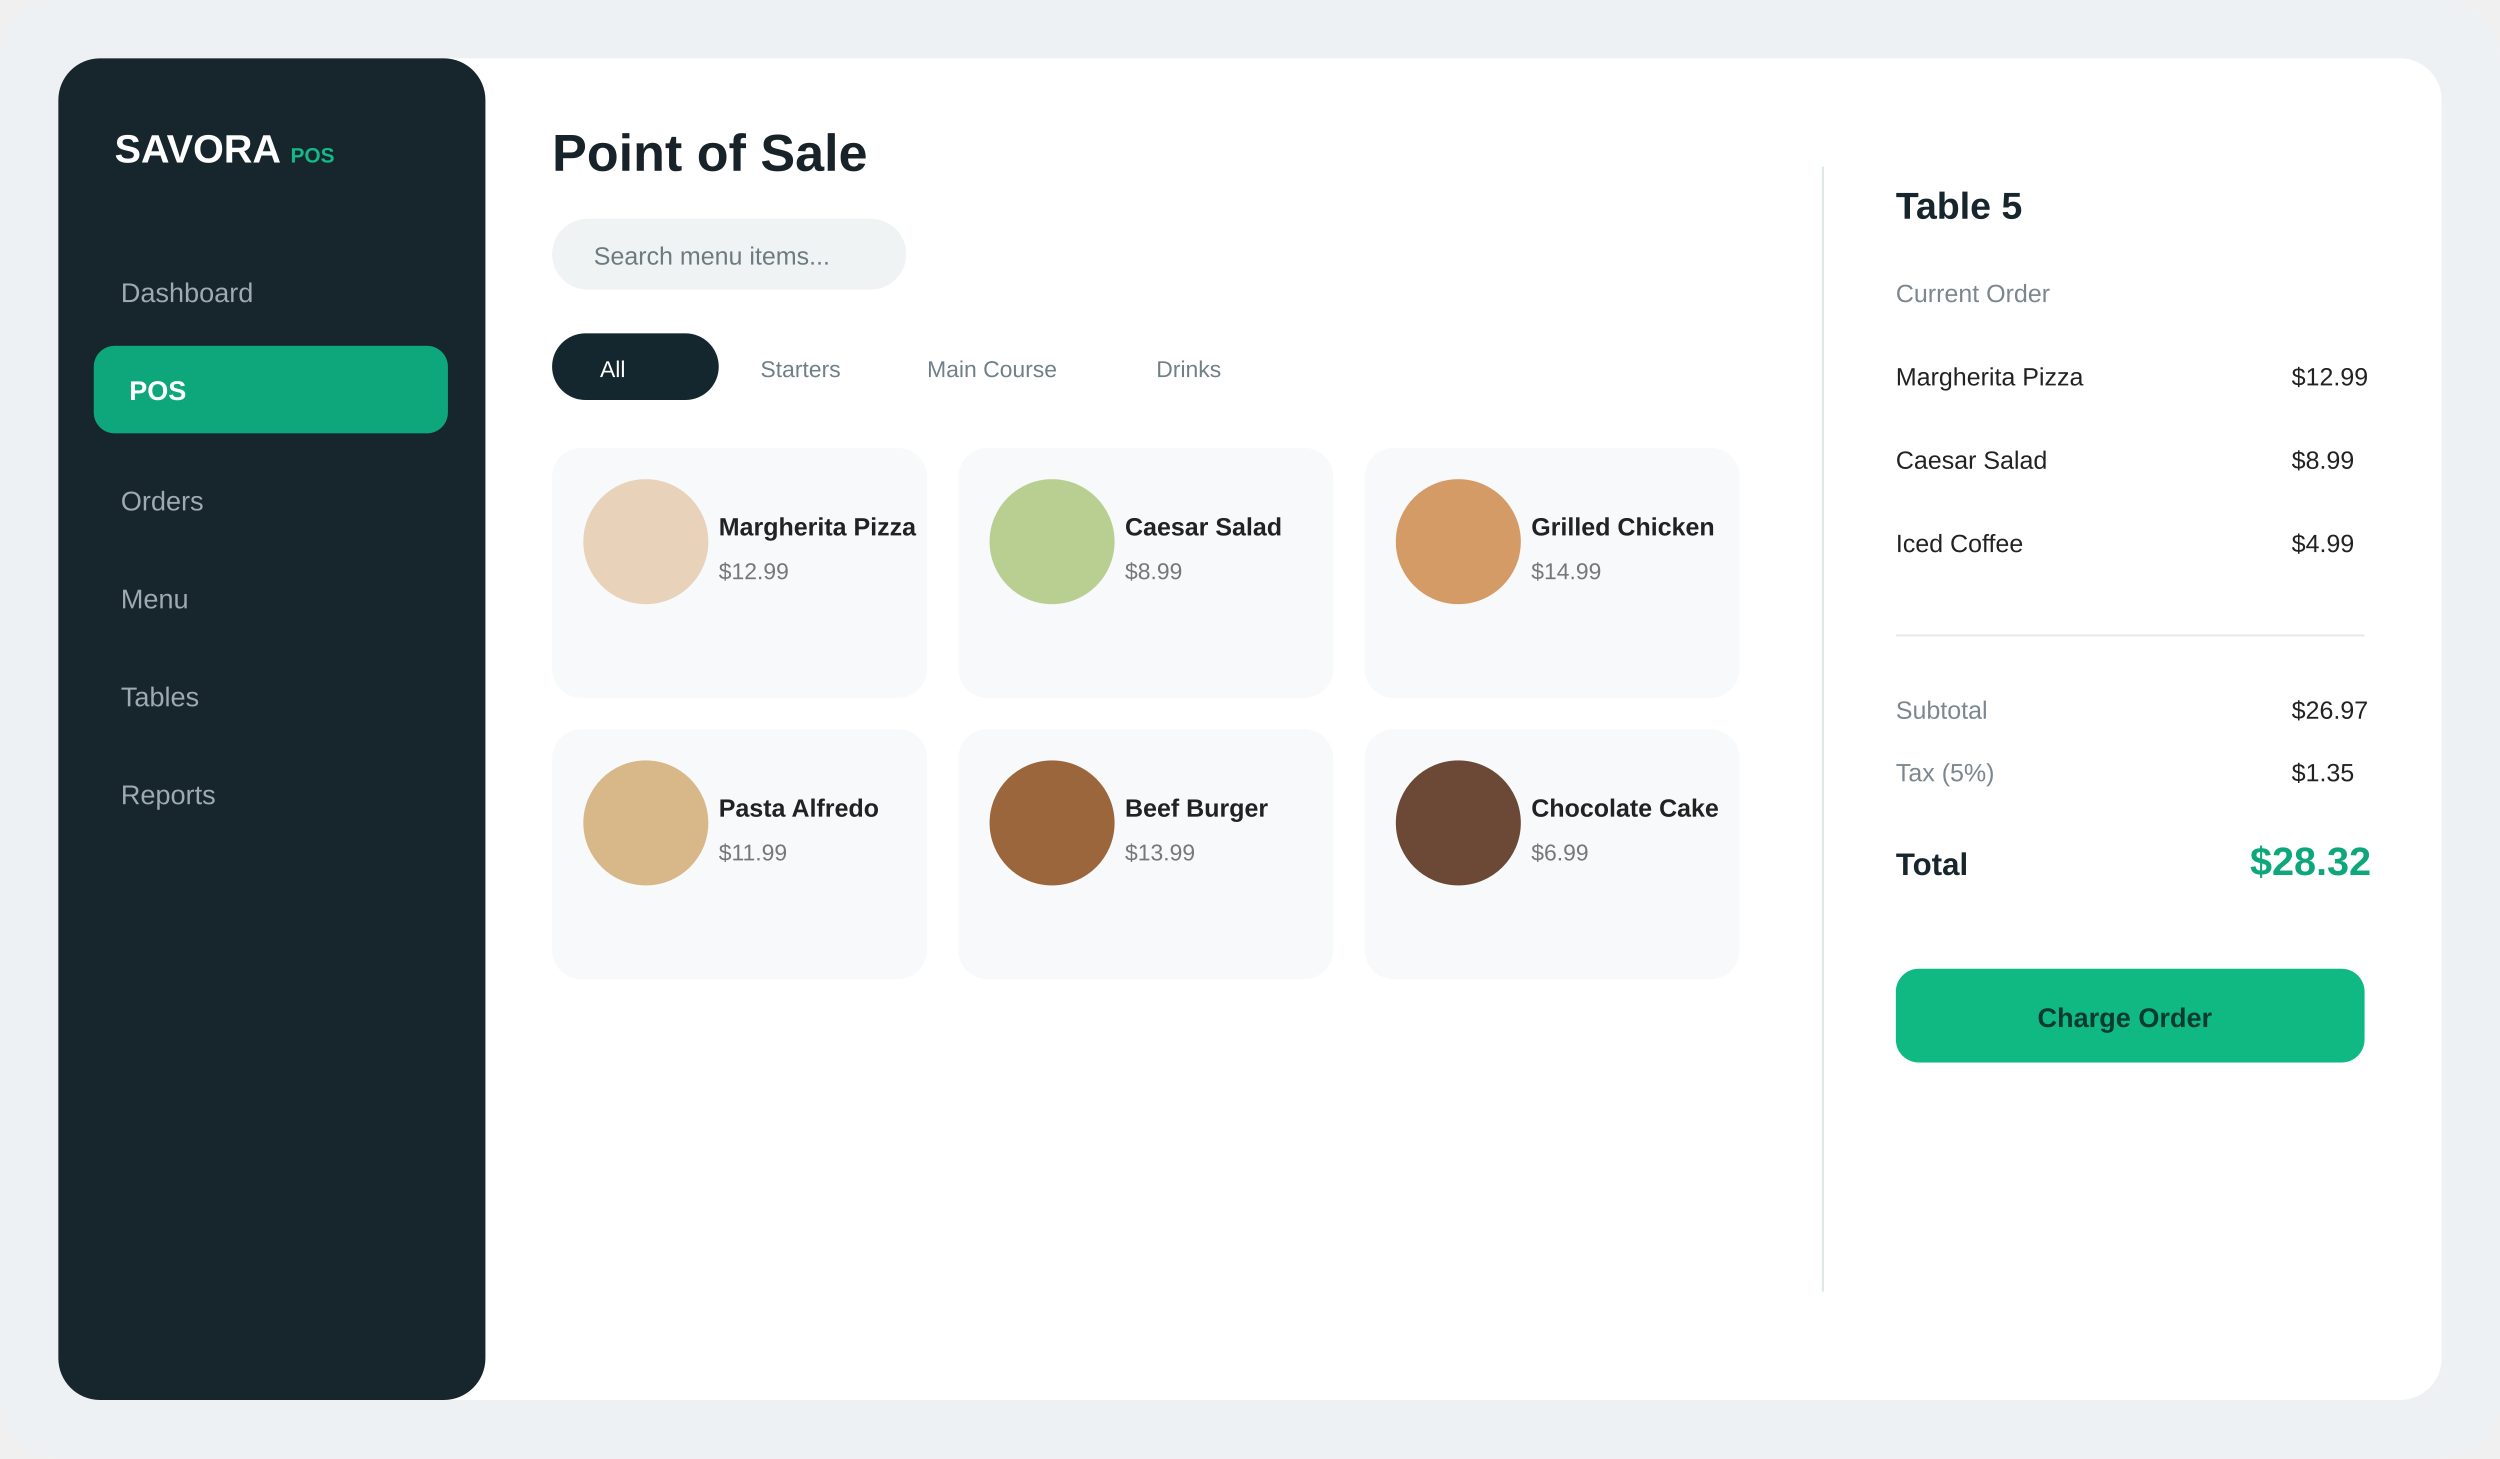
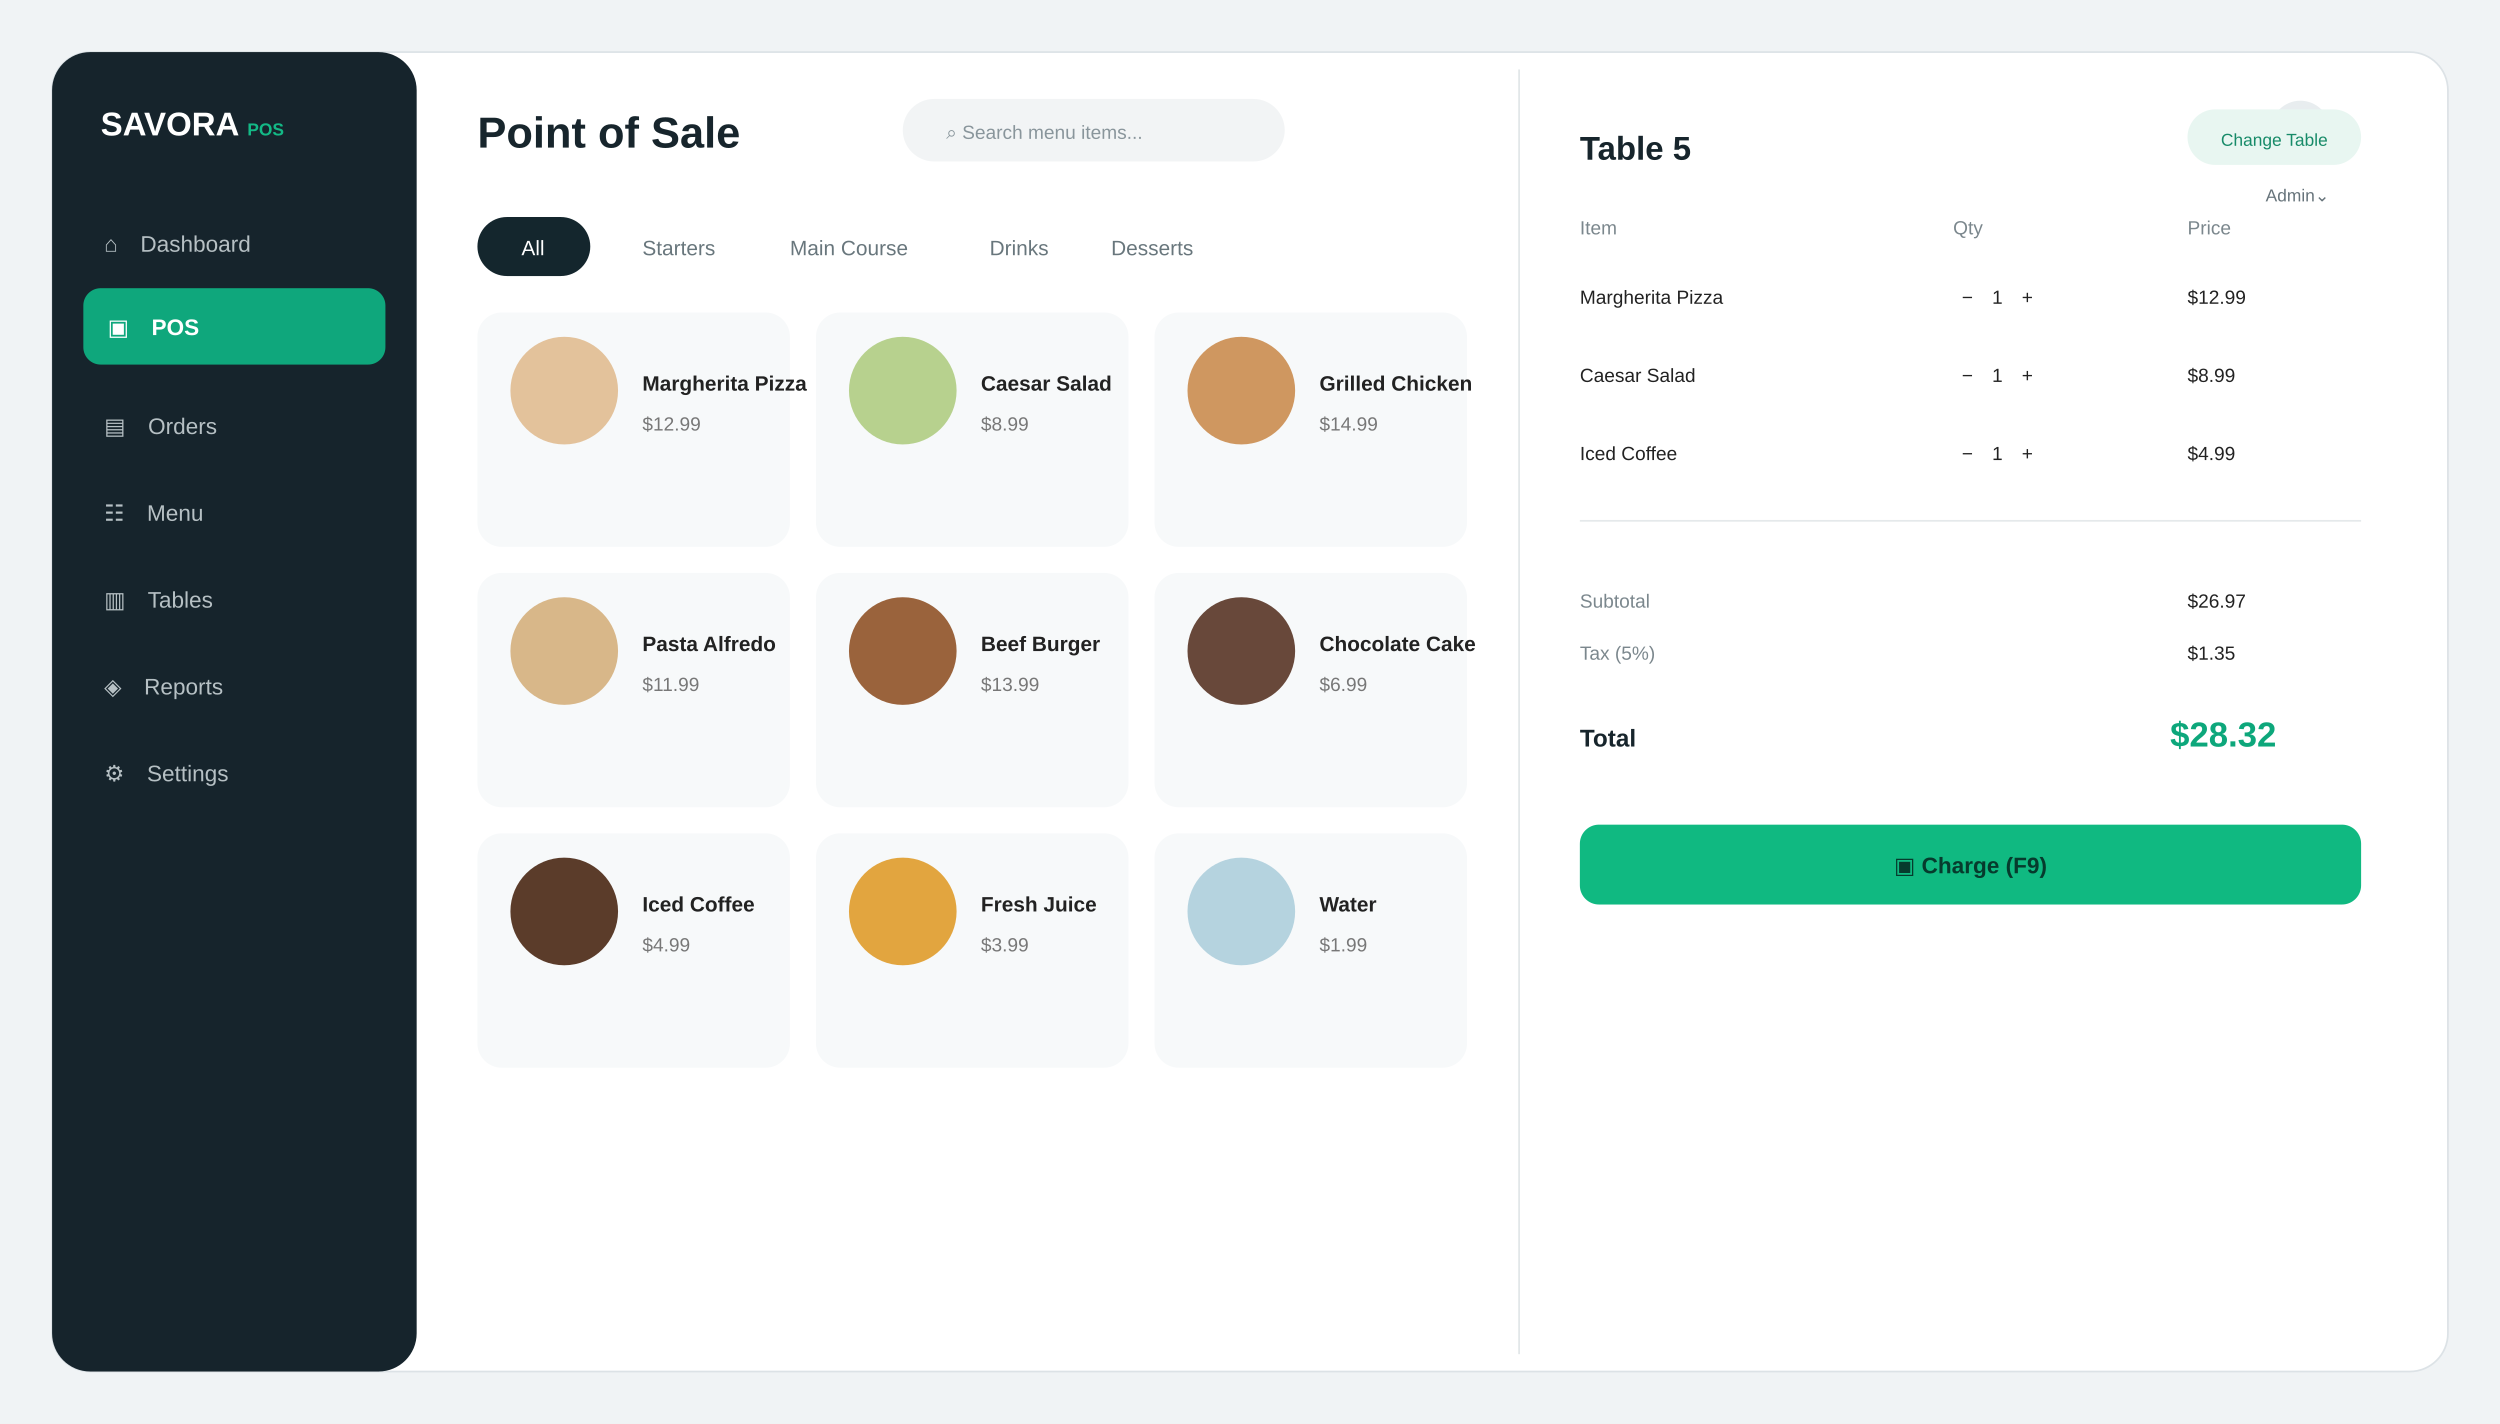
- <svg xmlns="http://www.w3.org/2000/svg" width="1200" height="700" viewBox="0 0 1200 700">
-   <rect width="1200" height="700" rx="28" fill="#edf1f3" />
-   <rect x="28" y="28" width="1144" height="644" rx="20" fill="white" />
-   <rect x="28" y="28" width="205" height="644" rx="20" fill="#17252c" />
-   <text x="55" y="78" fill="white" font-family="Arial" font-size="19" font-weight="800">SAVORA <tspan fill="#13b986" font-size="10">POS</tspan>
+ <svg xmlns="http://www.w3.org/2000/svg" width="1440" height="820" viewBox="0 0 1440 820">
+   <rect width="1440" height="820" fill="#f0f3f5" />
+   <rect x="30" y="30" width="1380" height="760" rx="22" fill="#fff" stroke="#dce2e6" />
+   <rect x="30" y="30" width="210" height="760" rx="22" fill="#16242c" />
+   <text x="58" y="78" fill="#fff" font-family="Arial" font-size="19" font-weight="800">SAVORA <tspan fill="#13b986" font-size="10">POS</tspan>
  </text>
-   <text x="58" y="145" fill="#9daab0" font-family="Arial" font-size="13">Dashboard</text>
-   <rect x="45" y="166" width="170" height="42" rx="10" fill="#0da77b" />
-   <text x="62" y="192" fill="white" font-family="Arial" font-size="13" font-weight="700">POS</text>
-   <text x="58" y="245" fill="#9daab0" font-family="Arial" font-size="13">Orders</text>
-   <text x="58" y="292" fill="#9daab0" font-family="Arial" font-size="13">Menu</text>
-   <text x="58" y="339" fill="#9daab0" font-family="Arial" font-size="13">Tables</text>
-   <text x="58" y="386" fill="#9daab0" font-family="Arial" font-size="13">Reports</text>
-   <text x="265" y="82" fill="#182329" font-family="Arial" font-size="25" font-weight="800">Point of Sale</text>
-   <rect x="265" y="105" width="170" height="34" rx="17" fill="#f0f3f4" />
-   <text x="285" y="127" fill="#6d7a80" font-family="Arial" font-size="12">Search menu items...</text>
-   <rect x="265" y="160" width="80" height="32" rx="16" fill="#15272e" />
-   <text x="288" y="181" fill="white" font-family="Arial" font-size="11">All</text>
-   <text x="365" y="181" fill="#718087" font-family="Arial" font-size="11">Starters</text>
-   <text x="445" y="181" fill="#718087" font-family="Arial" font-size="11">Main Course</text>
-   <text x="555" y="181" fill="#718087" font-family="Arial" font-size="11">Drinks</text>
+   <g font-family="Arial" font-size="13" fill="#b6c0c4">
+     <text x="60" y="145">⌂　Dashboard</text>
+     <rect x="48" y="166" width="174" height="44" rx="10" fill="#0fa77c" />
+     <text x="62" y="193" fill="#fff" font-weight="700">▣　POS</text>
+     <text x="60" y="250">▤　Orders</text>
+     <text x="60" y="300">☷　Menu</text>
+     <text x="60" y="350">▥　Tables</text>
+     <text x="60" y="400">◈　Reports</text>
+     <text x="60" y="450">⚙　Settings</text>
+   </g>
+   <text x="275" y="85" fill="#17252c" font-family="Arial" font-size="25" font-weight="800">Point of Sale</text>
+   <rect x="520" y="57" width="220" height="36" rx="18" fill="#f2f4f5" />
+   <text x="545" y="80" fill="#89959b" font-family="Arial" font-size="11">⌕  Search menu items...</text>
+   <circle cx="1325" cy="75" r="17" fill="#e8edef" />
+   <text x="1305" y="116" fill="#66737a" font-family="Arial" font-size="10">Admin⌄</text>
+   <g font-family="Arial" font-size="12">
+     <rect x="275" y="125" width="65" height="34" rx="17" fill="#14262d" />
+     <text x="307" y="147" text-anchor="middle" fill="#fff">All</text>
+     <text x="370" y="147" fill="#68767c">Starters</text>
+     <text x="455" y="147" fill="#68767c">Main Course</text>
+     <text x="570" y="147" fill="#68767c">Drinks</text>
+     <text x="640" y="147" fill="#68767c">Desserts</text>
+   </g>
  <g font-family="Arial">
-     <rect x="265" y="215" width="180" height="120" rx="14" fill="#f7f9fa" />
-     <circle cx="310" cy="260" r="30" fill="#e8d2b9" />
-     <text x="345" y="257" fill="#222" font-size="12" font-weight="700">Margherita Pizza</text>
-     <text x="345" y="278" fill="#777" font-size="11">$12.99</text>
-     <rect x="460" y="215" width="180" height="120" rx="14" fill="#f7f9fa" />
-     <circle cx="505" cy="260" r="30" fill="#b8cf91" />
-     <text x="540" y="257" fill="#222" font-size="12" font-weight="700">Caesar Salad</text>
-     <text x="540" y="278" fill="#777" font-size="11">$8.99</text>
-     <rect x="655" y="215" width="180" height="120" rx="14" fill="#f7f9fa" />
-     <circle cx="700" cy="260" r="30" fill="#d49b66" />
-     <text x="735" y="257" fill="#222" font-size="12" font-weight="700">Grilled Chicken</text>
-     <text x="735" y="278" fill="#777" font-size="11">$14.99</text>
-     <rect x="265" y="350" width="180" height="120" rx="14" fill="#f7f9fa" />
-     <circle cx="310" cy="395" r="30" fill="#d8b789" />
-     <text x="345" y="392" fill="#222" font-size="12" font-weight="700">Pasta Alfredo</text>
-     <text x="345" y="413" fill="#777" font-size="11">$11.99</text>
-     <rect x="460" y="350" width="180" height="120" rx="14" fill="#f7f9fa" />
-     <circle cx="505" cy="395" r="30" fill="#9b663c" />
-     <text x="540" y="392" fill="#222" font-size="12" font-weight="700">Beef Burger</text>
-     <text x="540" y="413" fill="#777" font-size="11">$13.99</text>
-     <rect x="655" y="350" width="180" height="120" rx="14" fill="#f7f9fa" />
-     <circle cx="700" cy="395" r="30" fill="#6b4936" />
-     <text x="735" y="392" fill="#222" font-size="12" font-weight="700">Chocolate Cake</text>
-     <text x="735" y="413" fill="#777" font-size="11">$6.99</text>
+     <g>
+       <rect x="275" y="180" width="180" height="135" rx="14" fill="#f7f9fa" />
+       <circle cx="325" cy="225" r="31" fill="#e3c29b" />
+       <text x="370" y="225" fill="#222" font-size="12" font-weight="700">Margherita Pizza</text>
+       <text x="370" y="248" fill="#777" font-size="11">$12.99</text>
+     </g>
+     <g>
+       <rect x="470" y="180" width="180" height="135" rx="14" fill="#f7f9fa" />
+       <circle cx="520" cy="225" r="31" fill="#b7d18e" />
+       <text x="565" y="225" fill="#222" font-size="12" font-weight="700">Caesar Salad</text>
+       <text x="565" y="248" fill="#777" font-size="11">$8.99</text>
+     </g>
+     <g>
+       <rect x="665" y="180" width="180" height="135" rx="14" fill="#f7f9fa" />
+       <circle cx="715" cy="225" r="31" fill="#cf9760" />
+       <text x="760" y="225" fill="#222" font-size="12" font-weight="700">Grilled Chicken</text>
+       <text x="760" y="248" fill="#777" font-size="11">$14.99</text>
+     </g>
+     <g>
+       <rect x="275" y="330" width="180" height="135" rx="14" fill="#f7f9fa" />
+       <circle cx="325" cy="375" r="31" fill="#d8b789" />
+       <text x="370" y="375" fill="#222" font-size="12" font-weight="700">Pasta Alfredo</text>
+       <text x="370" y="398" fill="#777" font-size="11">$11.99</text>
+     </g>
+     <g>
+       <rect x="470" y="330" width="180" height="135" rx="14" fill="#f7f9fa" />
+       <circle cx="520" cy="375" r="31" fill="#9a633c" />
+       <text x="565" y="375" fill="#222" font-size="12" font-weight="700">Beef Burger</text>
+       <text x="565" y="398" fill="#777" font-size="11">$13.99</text>
+     </g>
+     <g>
+       <rect x="665" y="330" width="180" height="135" rx="14" fill="#f7f9fa" />
+       <circle cx="715" cy="375" r="31" fill="#68483a" />
+       <text x="760" y="375" fill="#222" font-size="12" font-weight="700">Chocolate Cake</text>
+       <text x="760" y="398" fill="#777" font-size="11">$6.99</text>
+     </g>
+     <g>
+       <rect x="275" y="480" width="180" height="135" rx="14" fill="#f7f9fa" />
+       <circle cx="325" cy="525" r="31" fill="#5b3c2a" />
+       <text x="370" y="525" fill="#222" font-size="12" font-weight="700">Iced Coffee</text>
+       <text x="370" y="548" fill="#777" font-size="11">$4.99</text>
+     </g>
+     <g>
+       <rect x="470" y="480" width="180" height="135" rx="14" fill="#f7f9fa" />
+       <circle cx="520" cy="525" r="31" fill="#e2a53f" />
+       <text x="565" y="525" fill="#222" font-size="12" font-weight="700">Fresh Juice</text>
+       <text x="565" y="548" fill="#777" font-size="11">$3.99</text>
+     </g>
+     <g>
+       <rect x="665" y="480" width="180" height="135" rx="14" fill="#f7f9fa" />
+       <circle cx="715" cy="525" r="31" fill="#b5d3df" />
+       <text x="760" y="525" fill="#222" font-size="12" font-weight="700">Water</text>
+       <text x="760" y="548" fill="#777" font-size="11">$1.99</text>
+     </g>
  </g>
-   <line x1="875" y1="80" x2="875" y2="620" stroke="#e1e6e8" />
-   <text x="910" y="105" fill="#17252c" font-family="Arial" font-size="18" font-weight="800">Table 5</text>
-   <text x="910" y="145" fill="#7b878d" font-family="Arial" font-size="12">Current Order</text>
-   <text x="910" y="185" fill="#222" font-family="Arial" font-size="12">Margherita Pizza</text>
-   <text x="1100" y="185" fill="#222" font-family="Arial" font-size="12">$12.99</text>
-   <text x="910" y="225" fill="#222" font-family="Arial" font-size="12">Caesar Salad</text>
-   <text x="1100" y="225" fill="#222" font-family="Arial" font-size="12">$8.99</text>
-   <text x="910" y="265" fill="#222" font-family="Arial" font-size="12">Iced Coffee</text>
-   <text x="1100" y="265" fill="#222" font-family="Arial" font-size="12">$4.99</text>
-   <line x1="910" y1="305" x2="1135" y2="305" stroke="#e5e9eb" />
-   <text x="910" y="345" fill="#7b878d" font-family="Arial" font-size="12">Subtotal</text>
-   <text x="1100" y="345" fill="#222" font-family="Arial" font-size="12">$26.97</text>
-   <text x="910" y="375" fill="#7b878d" font-family="Arial" font-size="12">Tax (5%)</text>
-   <text x="1100" y="375" fill="#222" font-family="Arial" font-size="12">$1.35</text>
-   <text x="910" y="420" fill="#17252c" font-family="Arial" font-size="15" font-weight="800">Total</text>
-   <text x="1080" y="420" fill="#0da77b" font-family="Arial" font-size="19" font-weight="800">$28.32</text>
-   <rect x="910" y="465" width="225" height="45" rx="11" fill="#10b981" />
-   <text x="978" y="493" fill="#063b2d" font-family="Arial" font-size="13" font-weight="700">Charge Order</text>
+   <line x1="875" y1="40" x2="875" y2="780" stroke="#e1e6e8" />
+   <text x="910" y="92" fill="#17252c" font-family="Arial" font-size="19" font-weight="800">Table 5</text>
+   <rect x="1260" y="63" width="100" height="32" rx="16" fill="#e8f6f1" />
+   <text x="1310" y="84" text-anchor="middle" fill="#168a68" font-family="Arial" font-size="10">Change Table</text>
+   <text x="910" y="135" fill="#7b878d" font-family="Arial" font-size="11">Item</text>
+   <text x="1125" y="135" fill="#7b878d" font-family="Arial" font-size="11">Qty</text>
+   <text x="1260" y="135" fill="#7b878d" font-family="Arial" font-size="11">Price</text>
+   <g font-family="Arial" font-size="11" fill="#222">
+     <text x="910" y="175">Margherita Pizza</text>
+     <text x="1130" y="175">−　1　+</text>
+     <text x="1260" y="175">$12.99</text>
+     <text x="910" y="220">Caesar Salad</text>
+     <text x="1130" y="220">−　1　+</text>
+     <text x="1260" y="220">$8.99</text>
+     <text x="910" y="265">Iced Coffee</text>
+     <text x="1130" y="265">−　1　+</text>
+     <text x="1260" y="265">$4.99</text>
+   </g>
+   <line x1="910" y1="300" x2="1360" y2="300" stroke="#e5e9eb" />
+   <text x="910" y="350" fill="#7b878d" font-family="Arial" font-size="11">Subtotal</text>
+   <text x="1260" y="350" fill="#222" font-family="Arial" font-size="11">$26.97</text>
+   <text x="910" y="380" fill="#7b878d" font-family="Arial" font-size="11">Tax (5%)</text>
+   <text x="1260" y="380" fill="#222" font-family="Arial" font-size="11">$1.35</text>
+   <text x="910" y="430" fill="#17252c" font-family="Arial" font-size="14" font-weight="800">Total</text>
+   <text x="1250" y="430" fill="#0da77b" font-family="Arial" font-size="20" font-weight="800">$28.32</text>
+   <rect x="910" y="475" width="450" height="46" rx="11" fill="#10b981" />
+   <text x="1135" y="503" text-anchor="middle" fill="#063b2d" font-family="Arial" font-size="13" font-weight="700">▣ Charge (F9)</text>
</svg>
